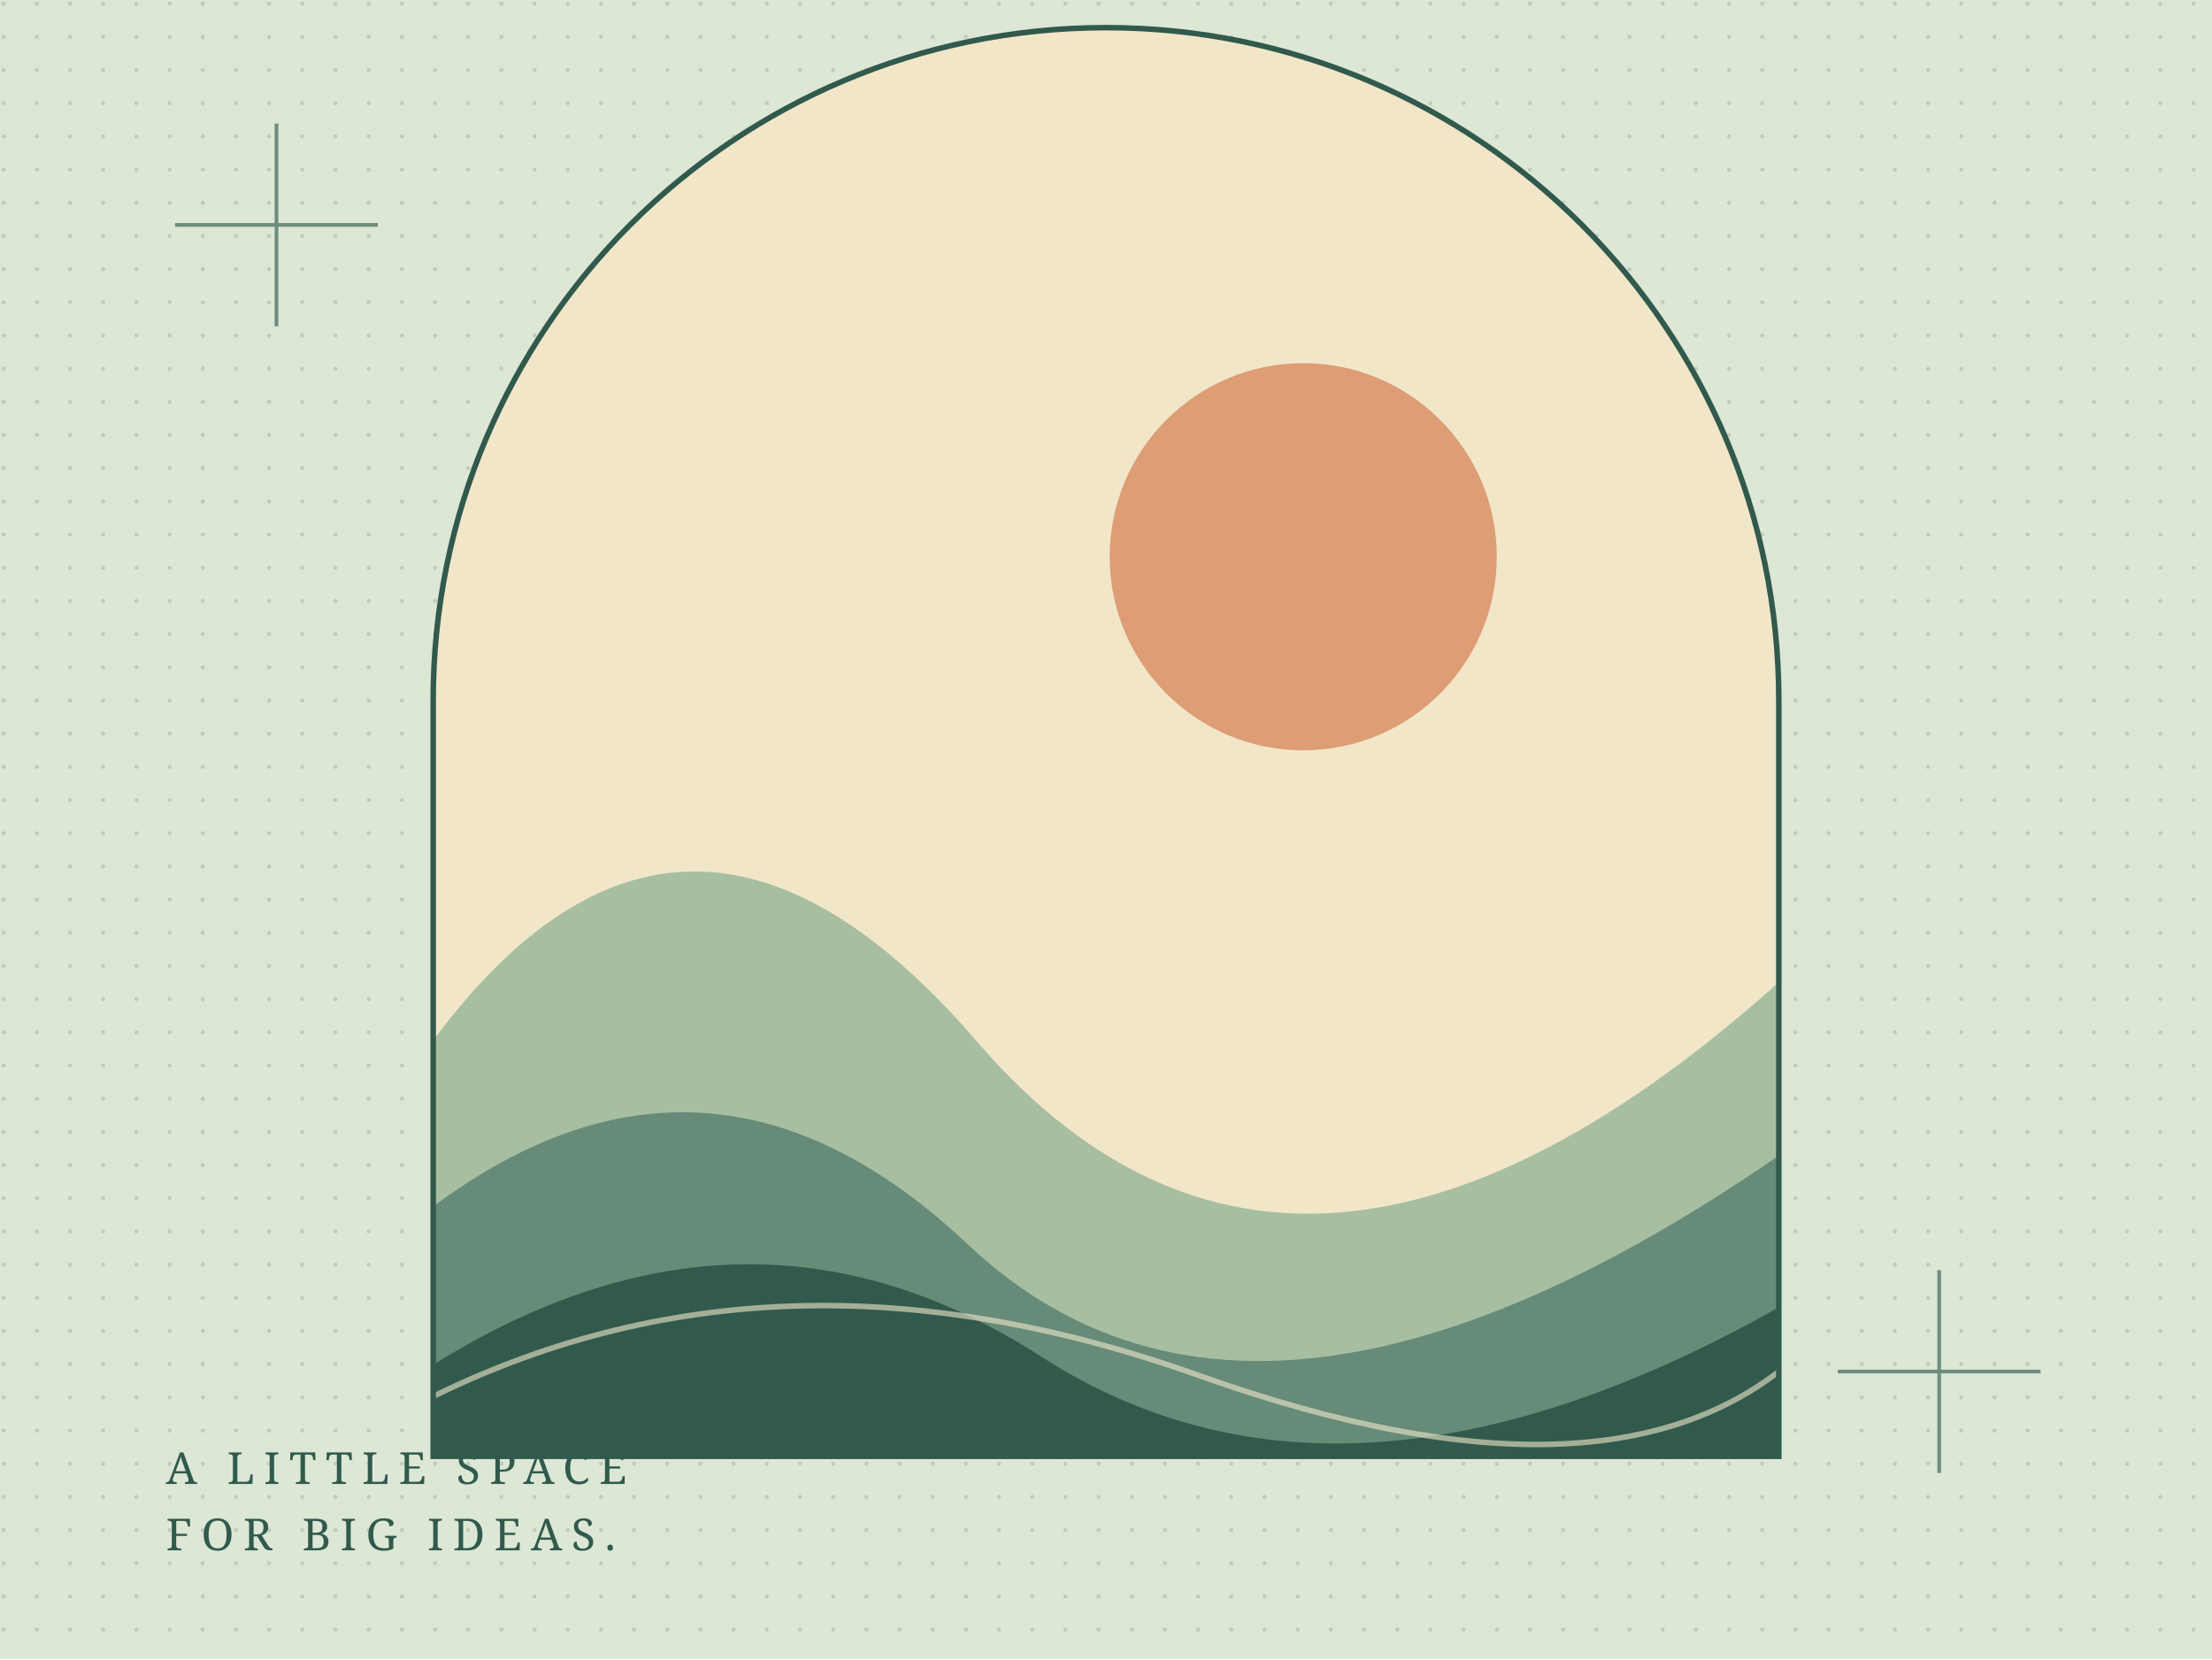
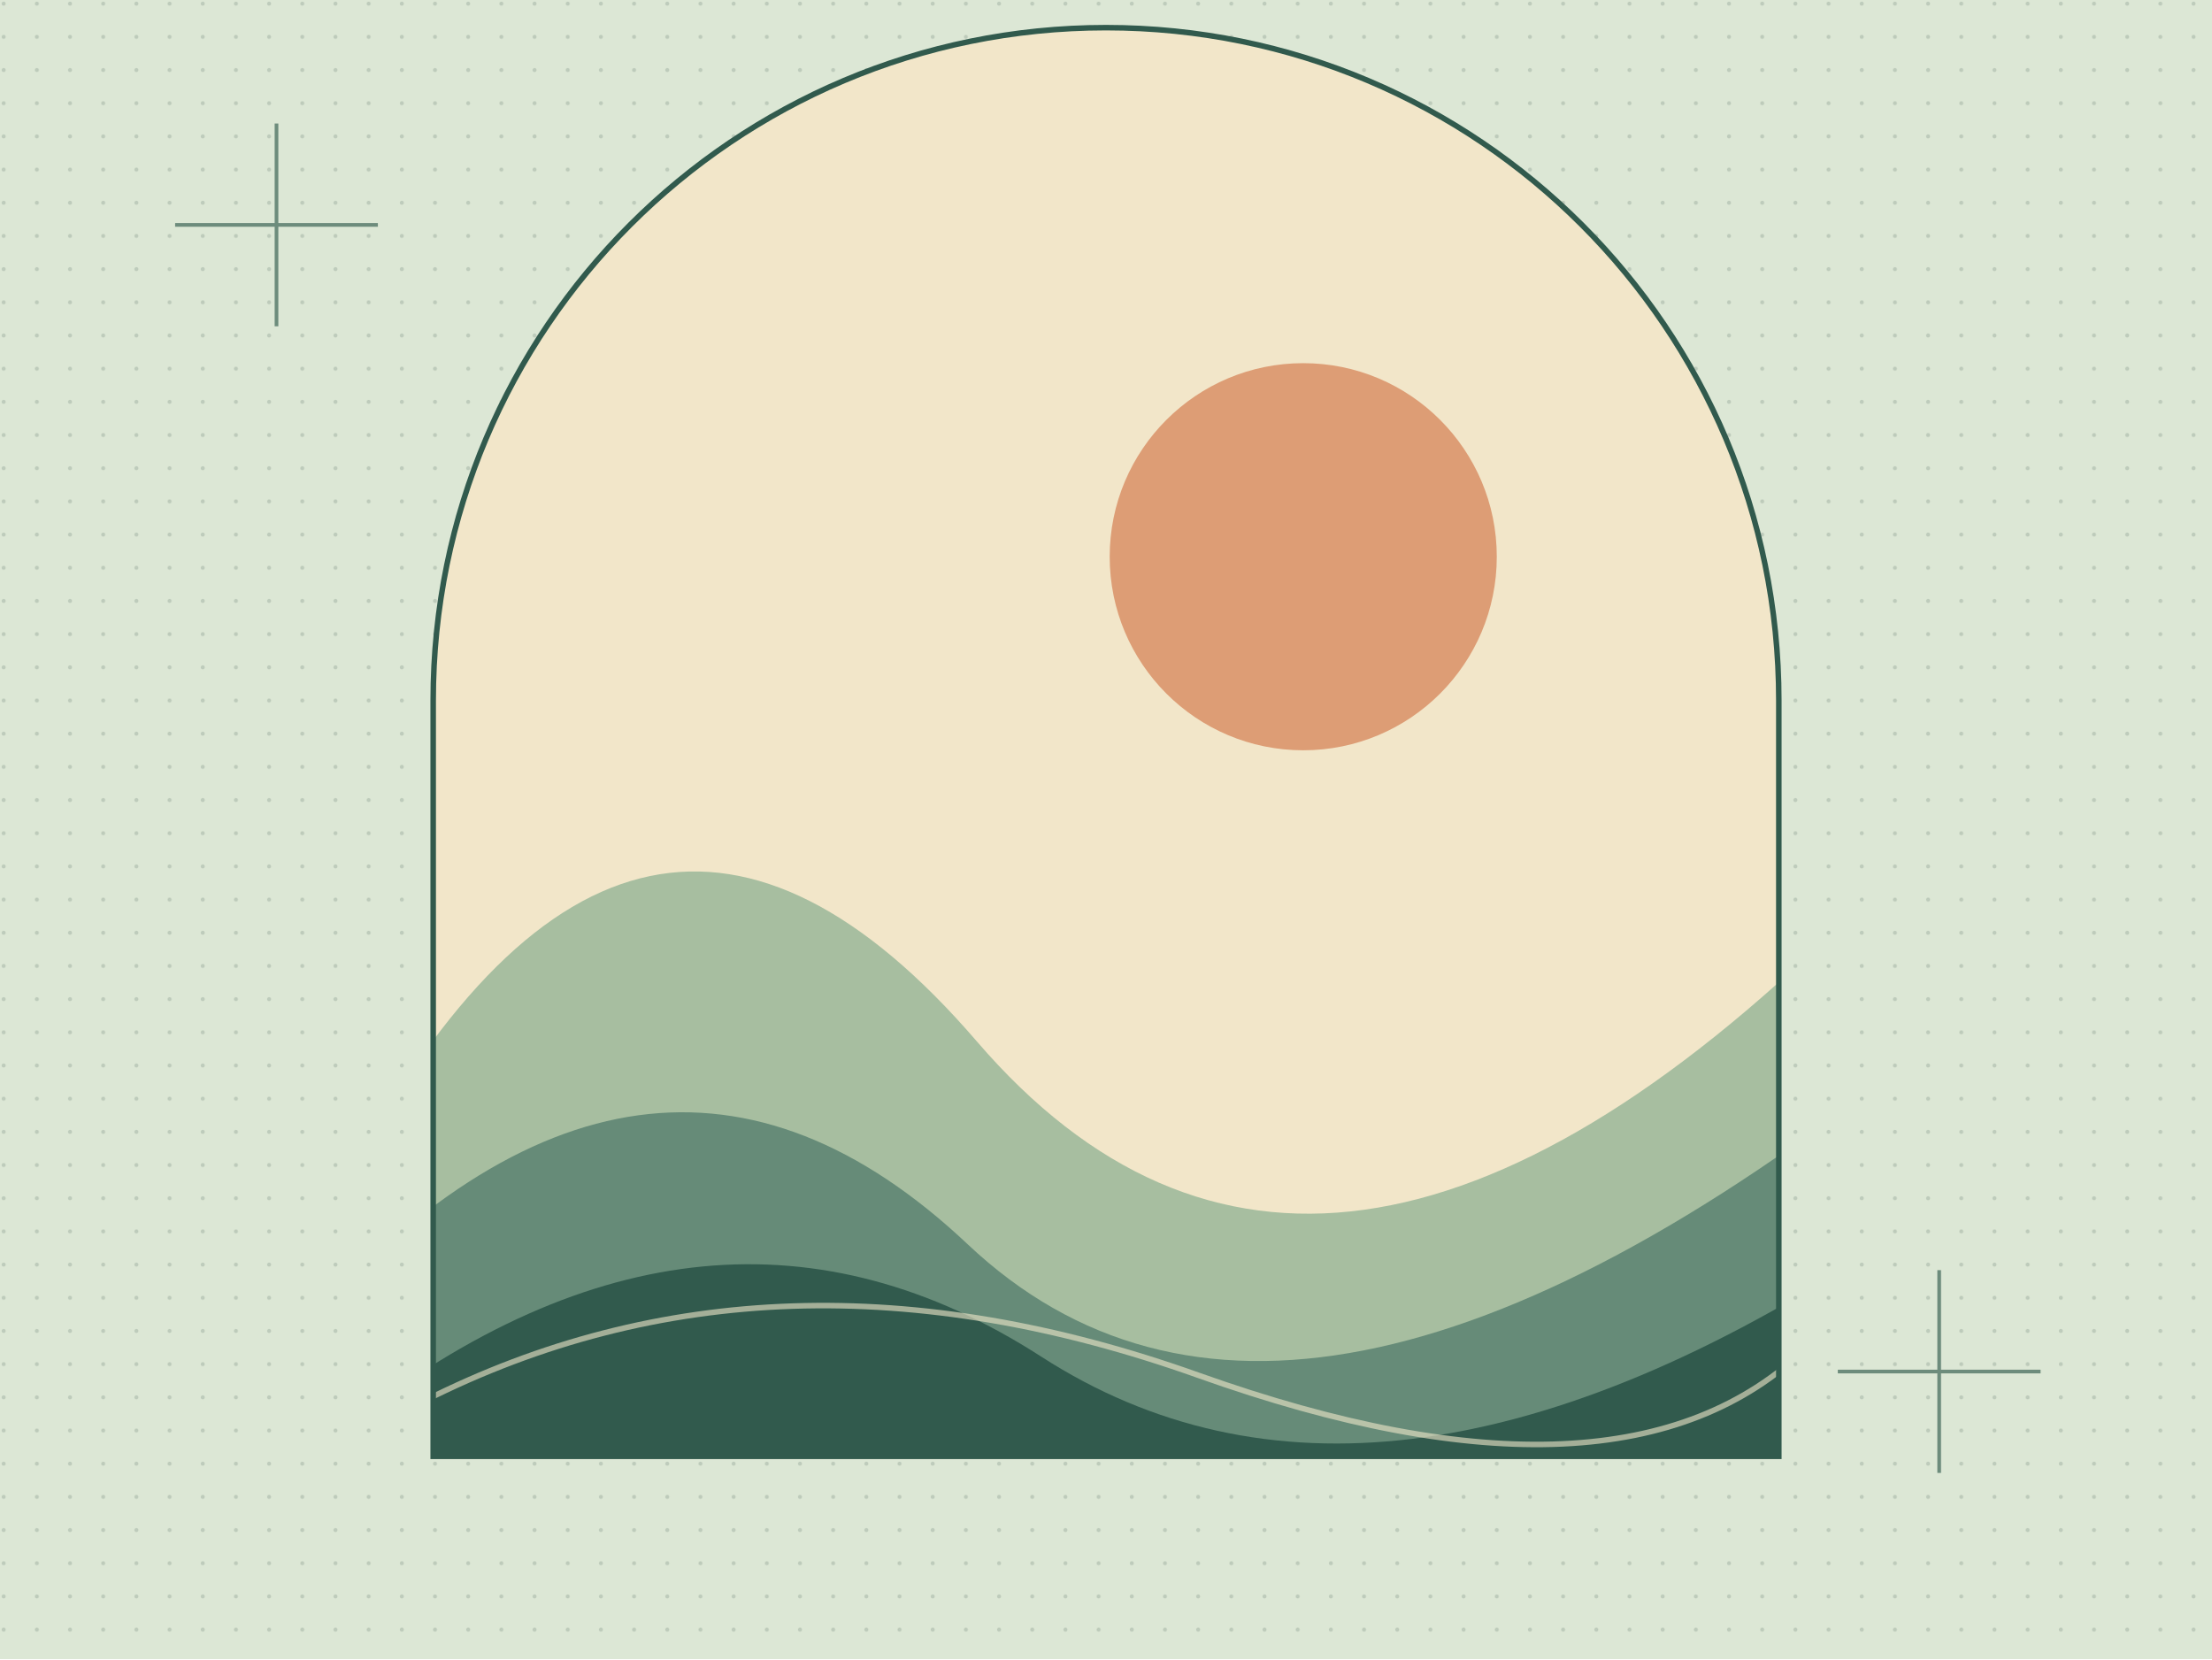
<svg xmlns="http://www.w3.org/2000/svg" viewBox="0 0 1200 900" role="img" aria-labelledby="title desc">
  <defs>
    <clipPath id="arch">
      <path d="M235 790V380a365 365 0 0 1 730 0v410z" />
    </clipPath>
    <pattern id="dots" width="18" height="18" patternUnits="userSpaceOnUse">
      <circle cx="2" cy="2" r="1.1" fill="#233a32" opacity=".16" />
    </pattern>
  </defs>
  <rect width="1200" height="900" fill="#dce7d5" />
  <rect width="1200" height="900" fill="url(#dots)" />
  <g clip-path="url(#arch)">
    <rect x="235" y="15" width="730" height="780" fill="#f2e6c9" />
    <circle cx="707" cy="302" r="105" fill="#dd9d75" />
    <path d="M190 636Q345 350 530 565T1000 500V850H190z" fill="#a7bea0" />
    <path d="M160 725Q350 510 525 675T1035 575V850H160z" fill="#668b78" />
    <path d="M190 772Q385 620 565 736T1010 682V850H190z" fill="#315a4d" />
    <path d="M230 760Q420 664 650 746T980 731" fill="none" stroke="#f0e8ca" stroke-width="3" opacity=".6" />
  </g>
  <path d="M235 790V380a365 365 0 0 1 730 0v410z" fill="none" stroke="#315a4d" stroke-width="3" />
  <path d="M95 122h110M150 67v110M997 744h110M1052 689v110" stroke="#315a4d" stroke-width="2" opacity=".65" />
-   <text x="90" y="805" font-family="Georgia, serif" font-size="24" letter-spacing="5" fill="#315a4d">A LITTLE SPACE</text>
-   <text x="90" y="841" font-family="Georgia, serif" font-size="24" letter-spacing="5" fill="#315a4d">FOR BIG IDEAS.</text>
</svg>
